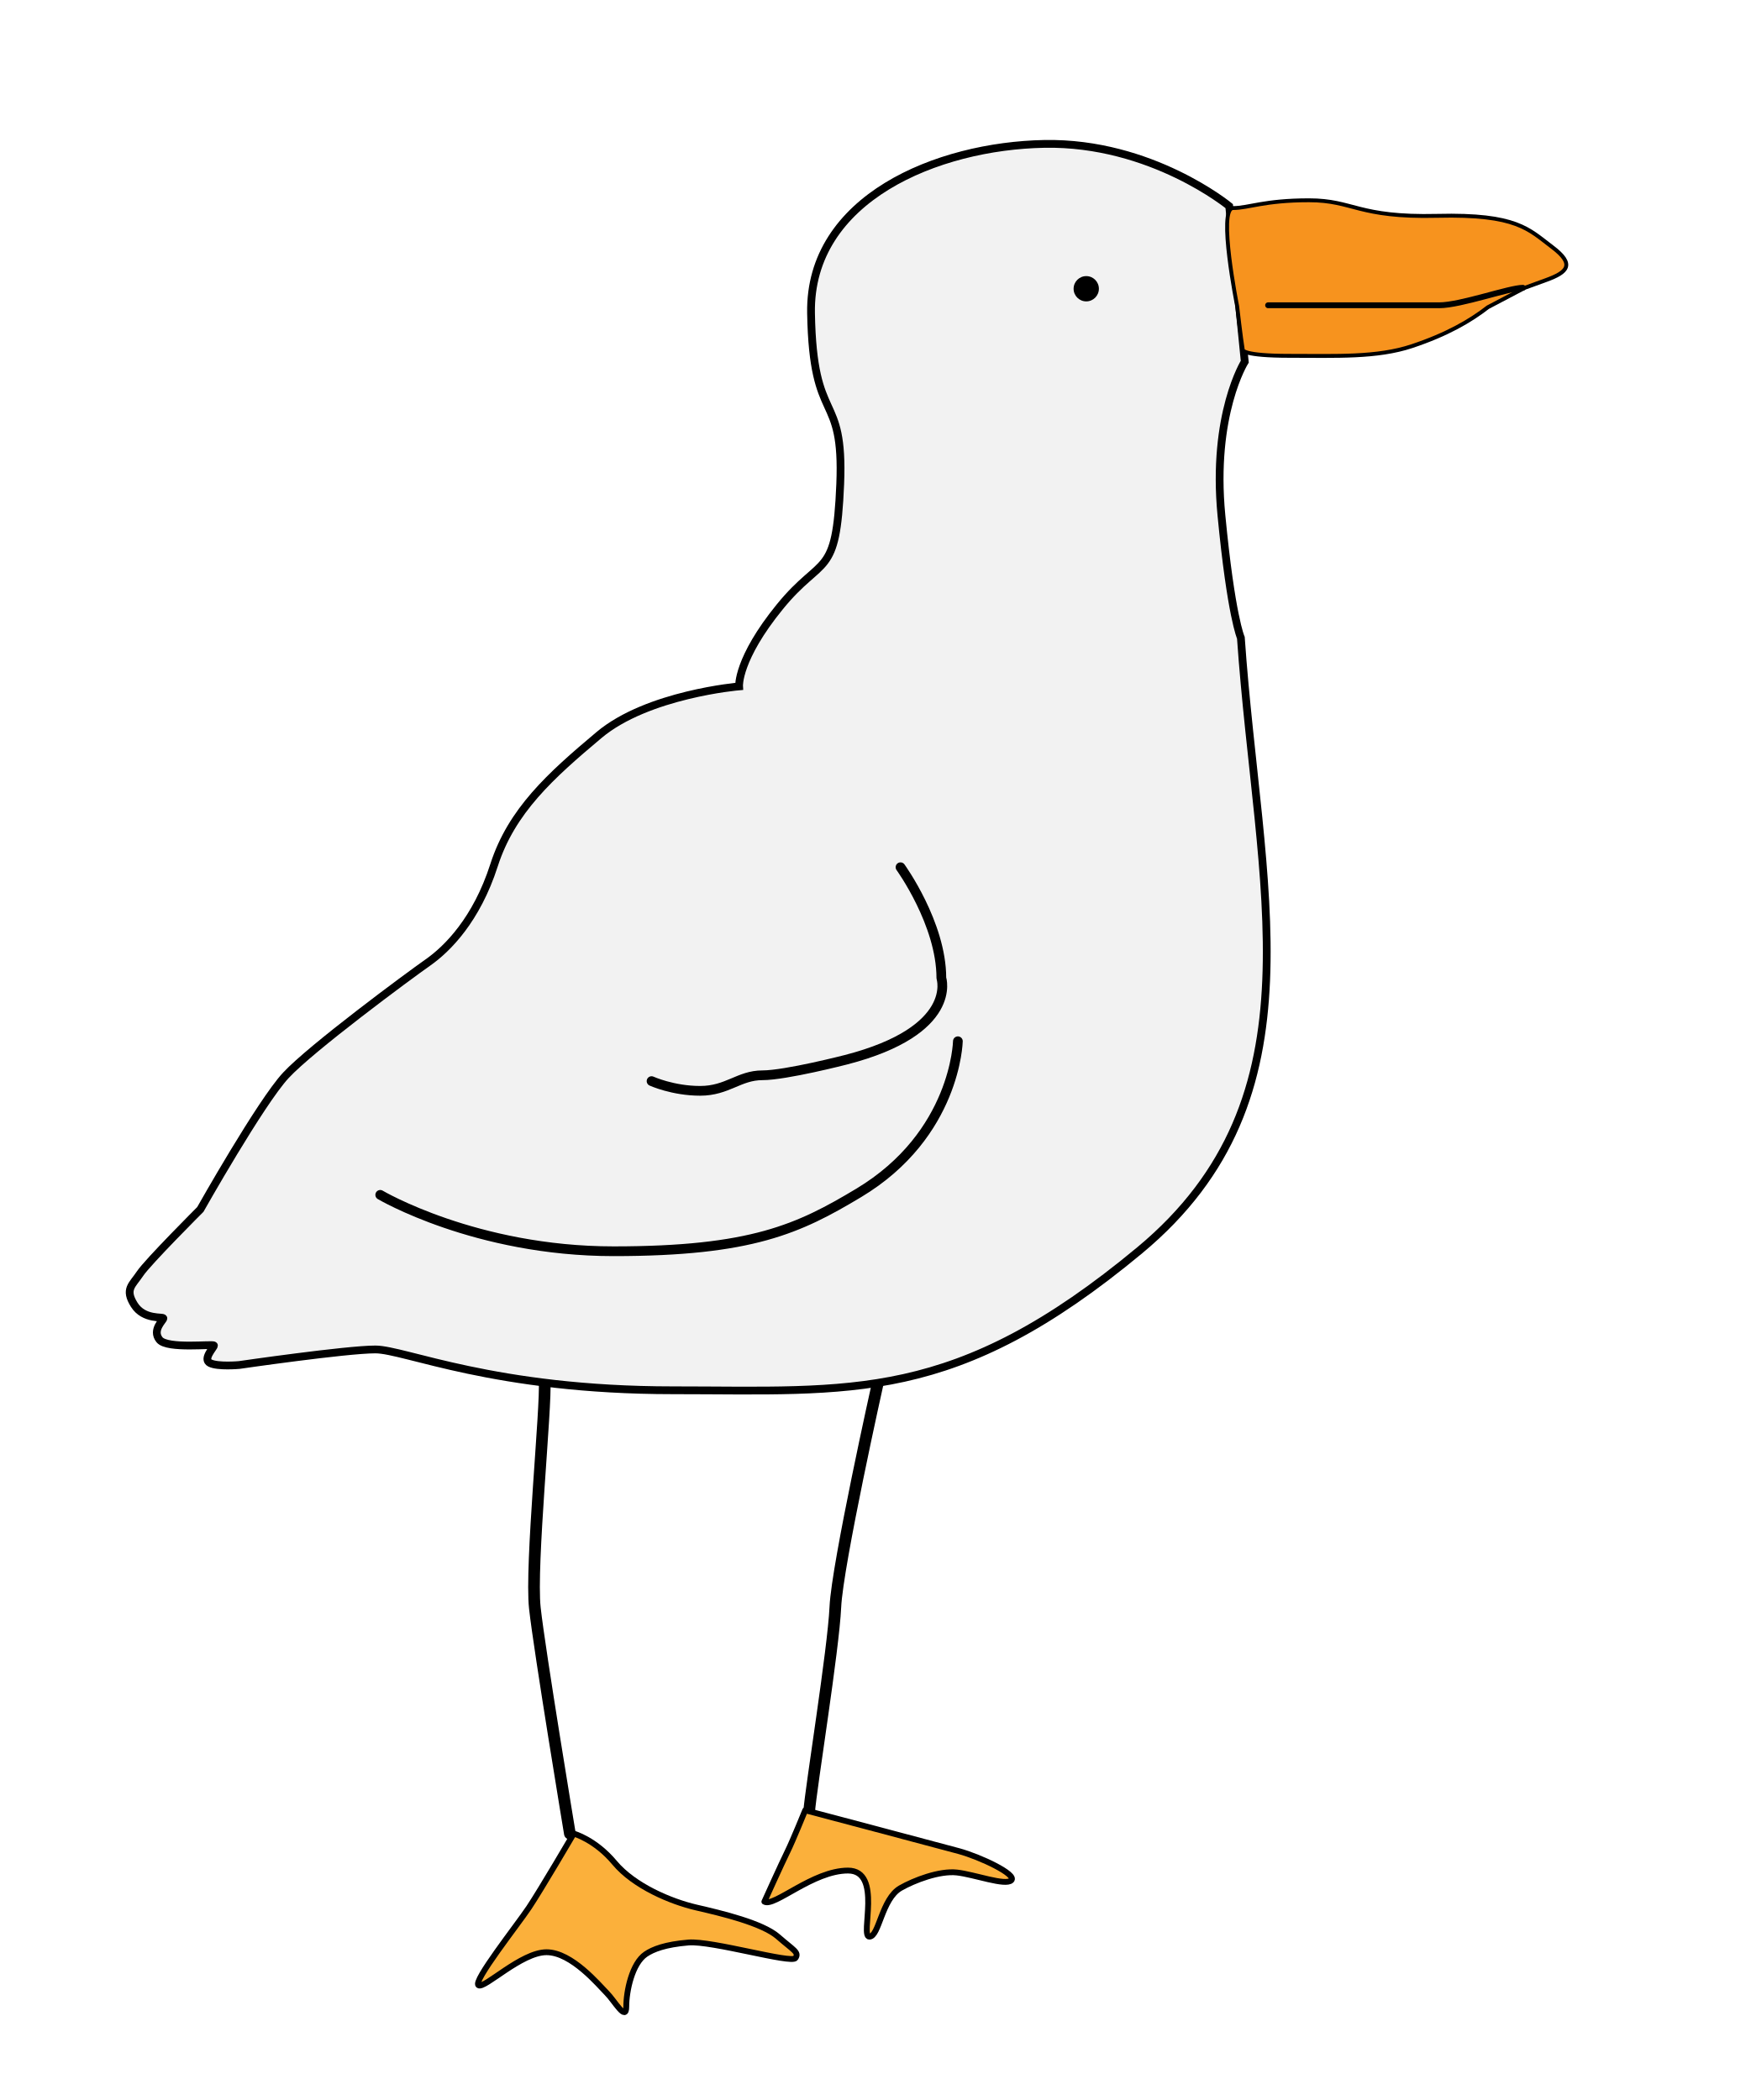
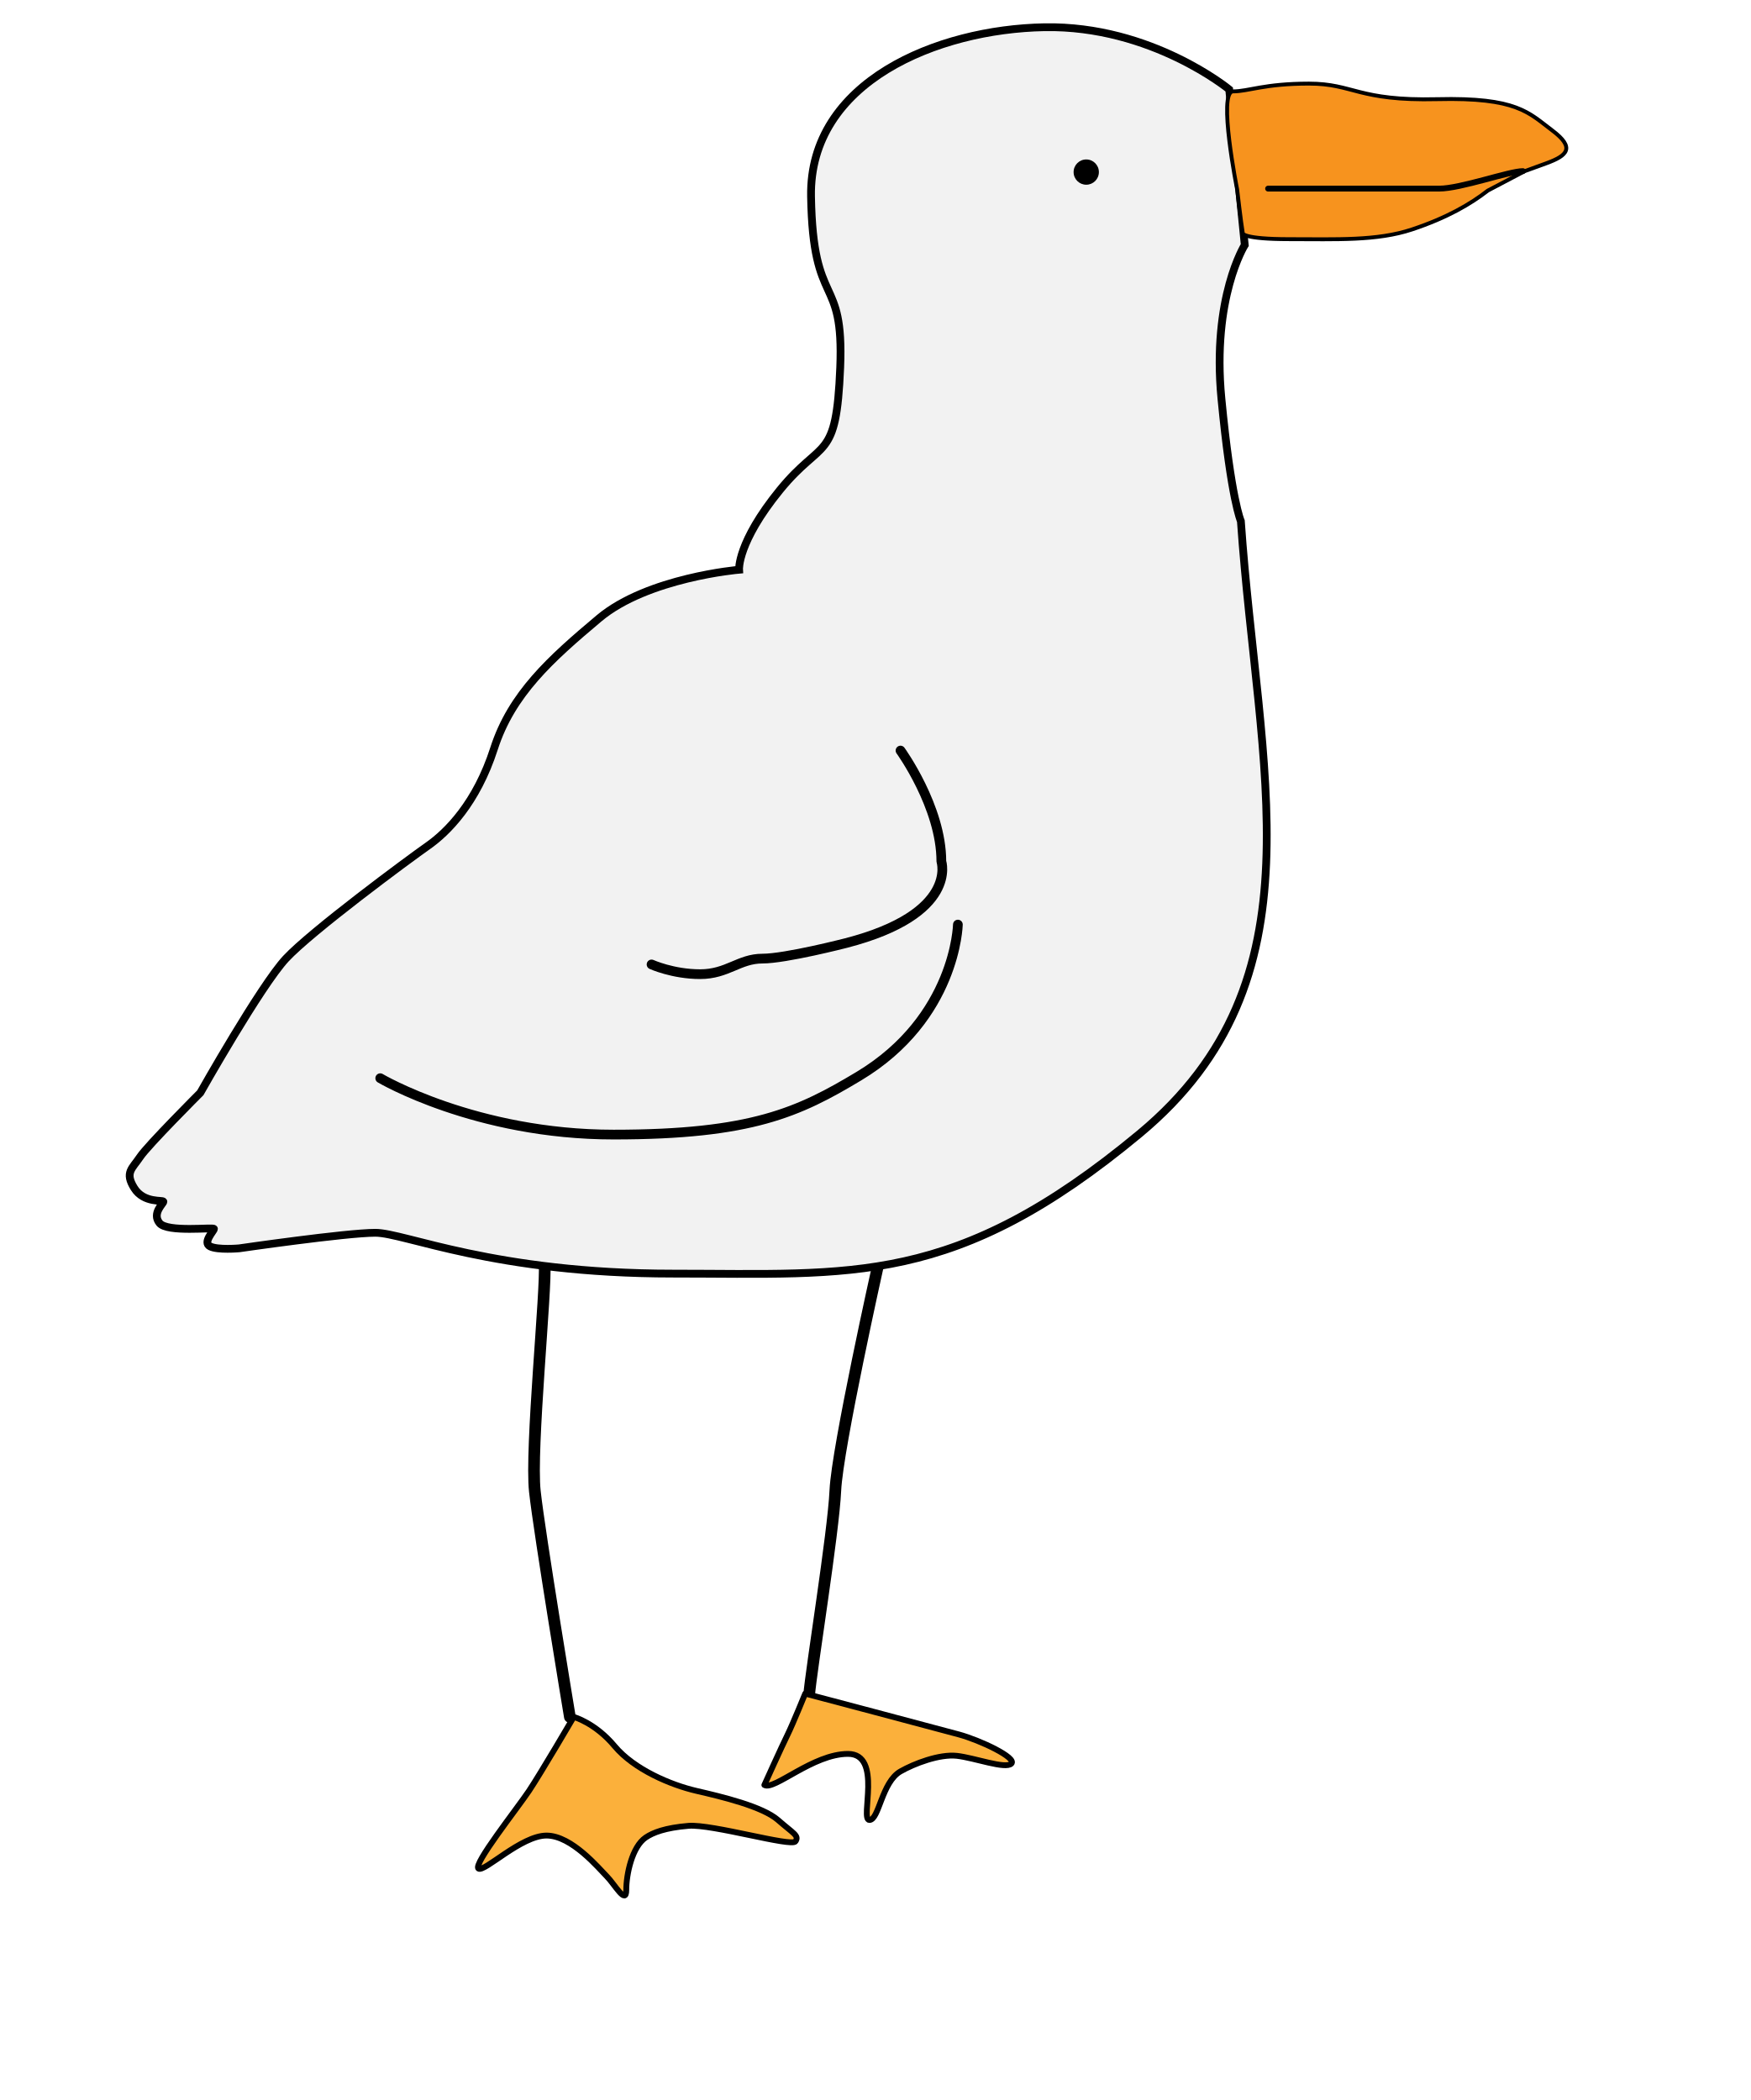
- <svg xmlns="http://www.w3.org/2000/svg" version="1.1" id="Layer_1" x="0px" y="0px" viewBox="500 0 900 1080" xml:space="preserve">
+ <svg xmlns="http://www.w3.org/2000/svg" version="1.1" id="Layer_1" x="0px" y="0px" viewBox="500 60 900 1080" xml:space="preserve">
  <style type="text/css">
	.st0{fill:none;stroke:#000000;stroke-width:6;stroke-linecap:round;stroke-linejoin:round;stroke-miterlimit:10;}
	.st1{fill:#F2F2F2;stroke:#000000;stroke-width:4;stroke-miterlimit:10;}
	.st2{fill:none;stroke:#000000;stroke-width:5;stroke-linecap:round;stroke-linejoin:round;stroke-miterlimit:10;}
	.st3{fill:#F7931E;stroke:#000000;stroke-width:2;stroke-miterlimit:10;}
	.st4{fill:none;stroke:#000000;stroke-width:3;stroke-linecap:round;stroke-linejoin:round;stroke-miterlimit:10;}
	.st5{fill:#FBB03B;stroke:#000000;stroke-width:3;stroke-linejoin:round;stroke-miterlimit:10;}
	.st6{fill:#FBB03B;stroke:#000000;stroke-width:3;stroke-linecap:round;stroke-linejoin:round;stroke-miterlimit:10;}
</style>
  <path class="st0" d="M793,943c0,0-15.61-94.11-18-116s6.01-104,5-117" />
  <path class="st0" d="M951.5,710.5c0,0-21,94-22,116S917,919,916,932" />
  <path class="st1" d="M1138,328c9,129,43,236-52,315s-148,72-240,72s-138-21-153-21s-70,8-70,8s-11,1-15-1s2-8,2-9s-24,2-28-3  s2-10,2-11s-10,1-15-7s-1-10,3-16s31-33,31-33s31-55,44-69s63-51,73-58s25-22,34-50s29-46,54-67s72-25,72-25s-1-14,21-41  s29-14,31-63s-14-29-15-88s65-86,120-87s95,32,95,32l8,80c0,0-17,27-12,79S1138,328,1138,328z" />
  <path class="st2" d="M963,446c0,0,21,29,21,57c0,0,9,27-49,42c0,0-31,8-43,8s-18,8-32,8s-25-5-25-5" />
  <path class="st2" d="M695.5,614.5c0,0,49,29,120,29s95.26-11.56,126-30c50-30,51-78,51-78" />
  <circle cx="1058.5" cy="148.5" r="6.5" />
  <path class="st3" d="M1295,144c11-4,15-8,3-17s-18-17-59-16s-43-8-66-8s-31,4-39,4s2.09,50.43,2.09,50.43S1138,174,1139,180  c0,0,0,3,24,3s45,1,63-5s30-13,39-20l19-10L1295,144z" />
  <path class="st4" d="M1283,148c-7,0-32,9-43,9s-27,0-50,0h-38" />
  <path class="st5" d="M905,952c-3.16,6.42-12,26-12,26c5,3,25-16,43-16s6,34,11,34s6.29-19.45,16-25c7-4,20-9,29-8s25,7,28,4  s-16-12-27-15s-79-21-79-21S907.62,946.68,905,952z" />
  <path class="st6" d="M832,1005c-7.04,4.76-10,19-10,27s-6-3-10-7s-18-21-31-21s-32,19-35,17s20-31,26-40s23-38,23-38s11,3,21,15  s29,20,42,23s34,8,42,15s11,8,9,11s-43-9-55-8S835.75,1002.46,832,1005z" />
</svg>
